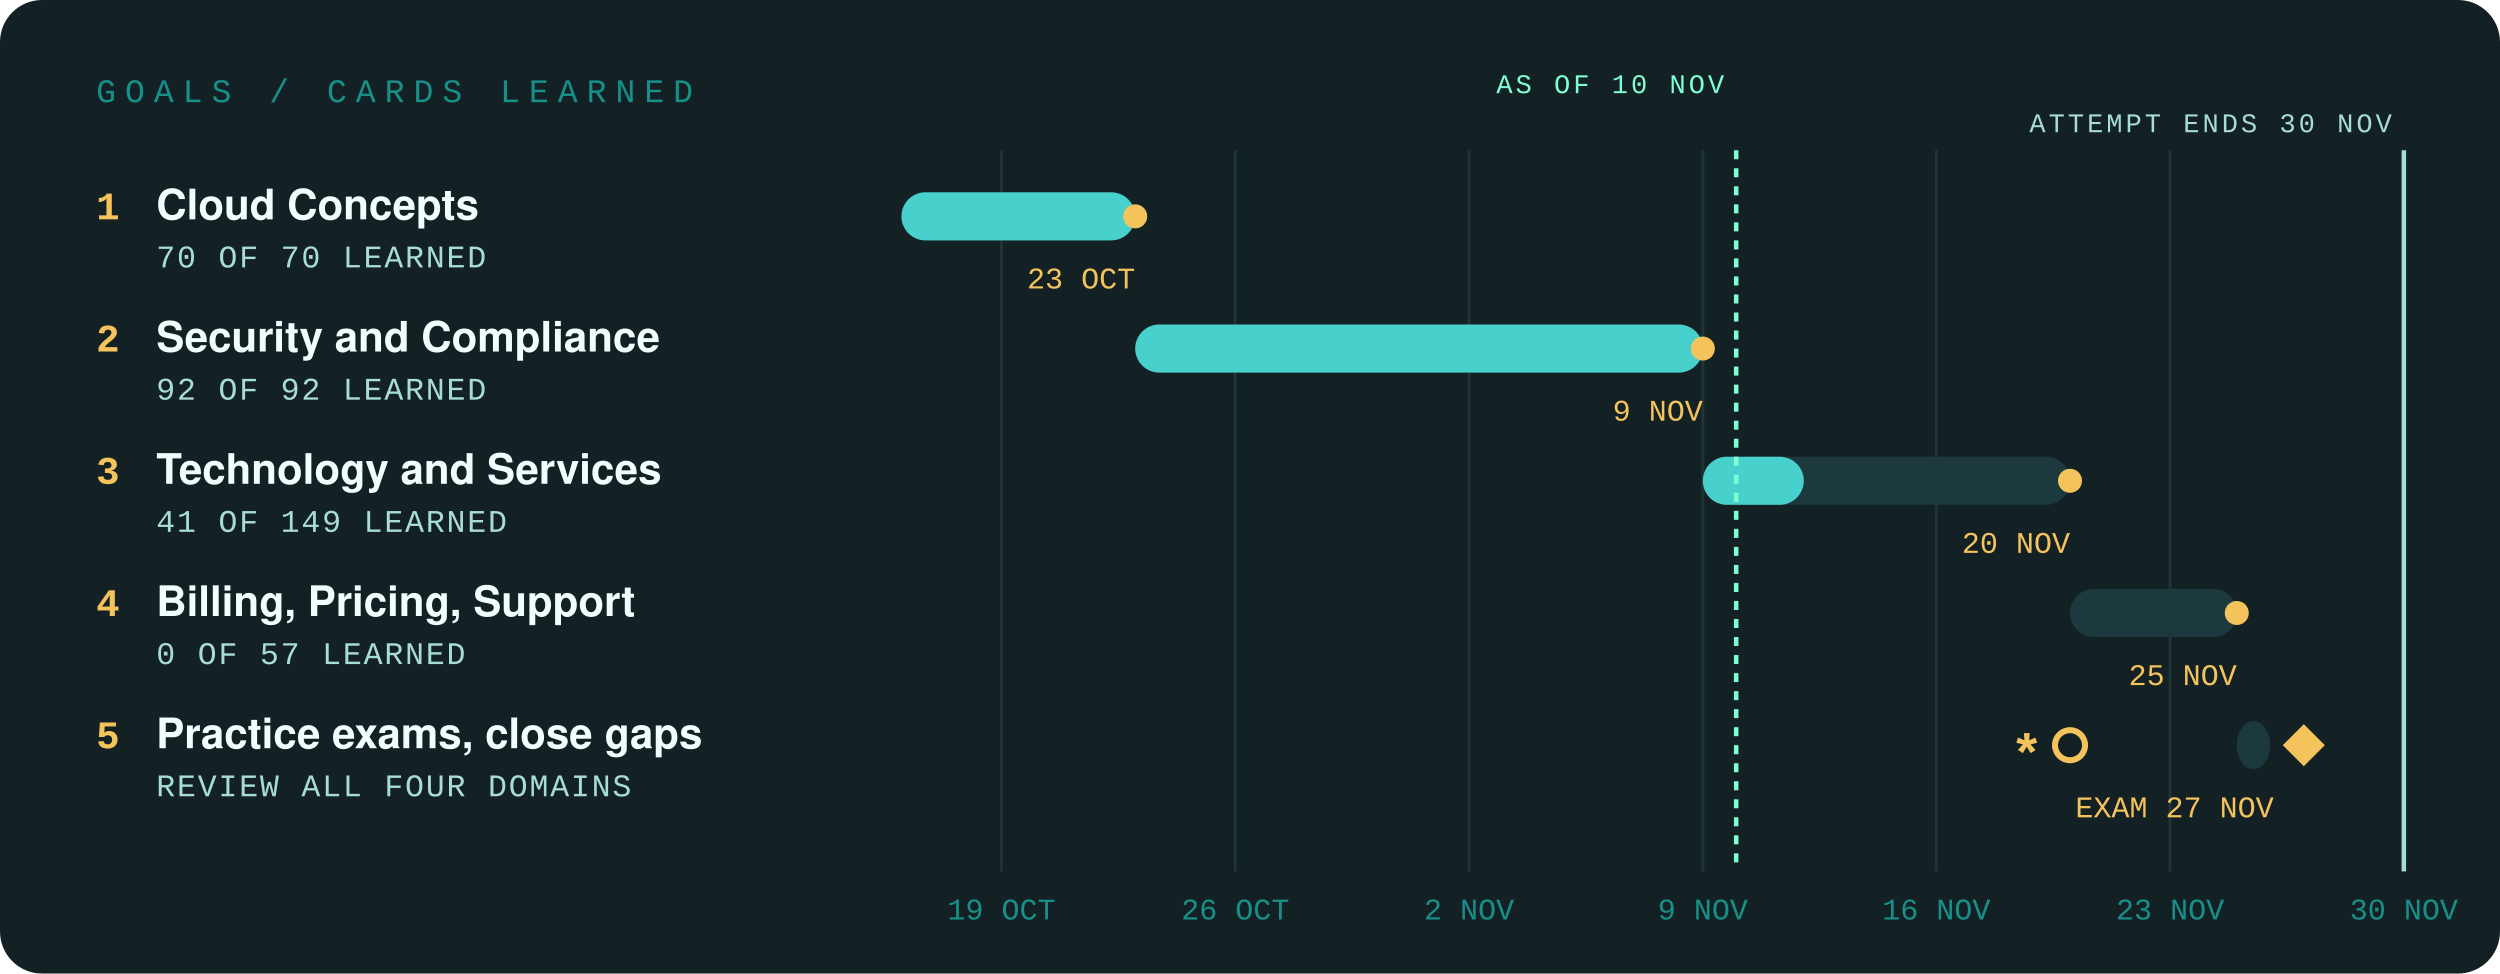
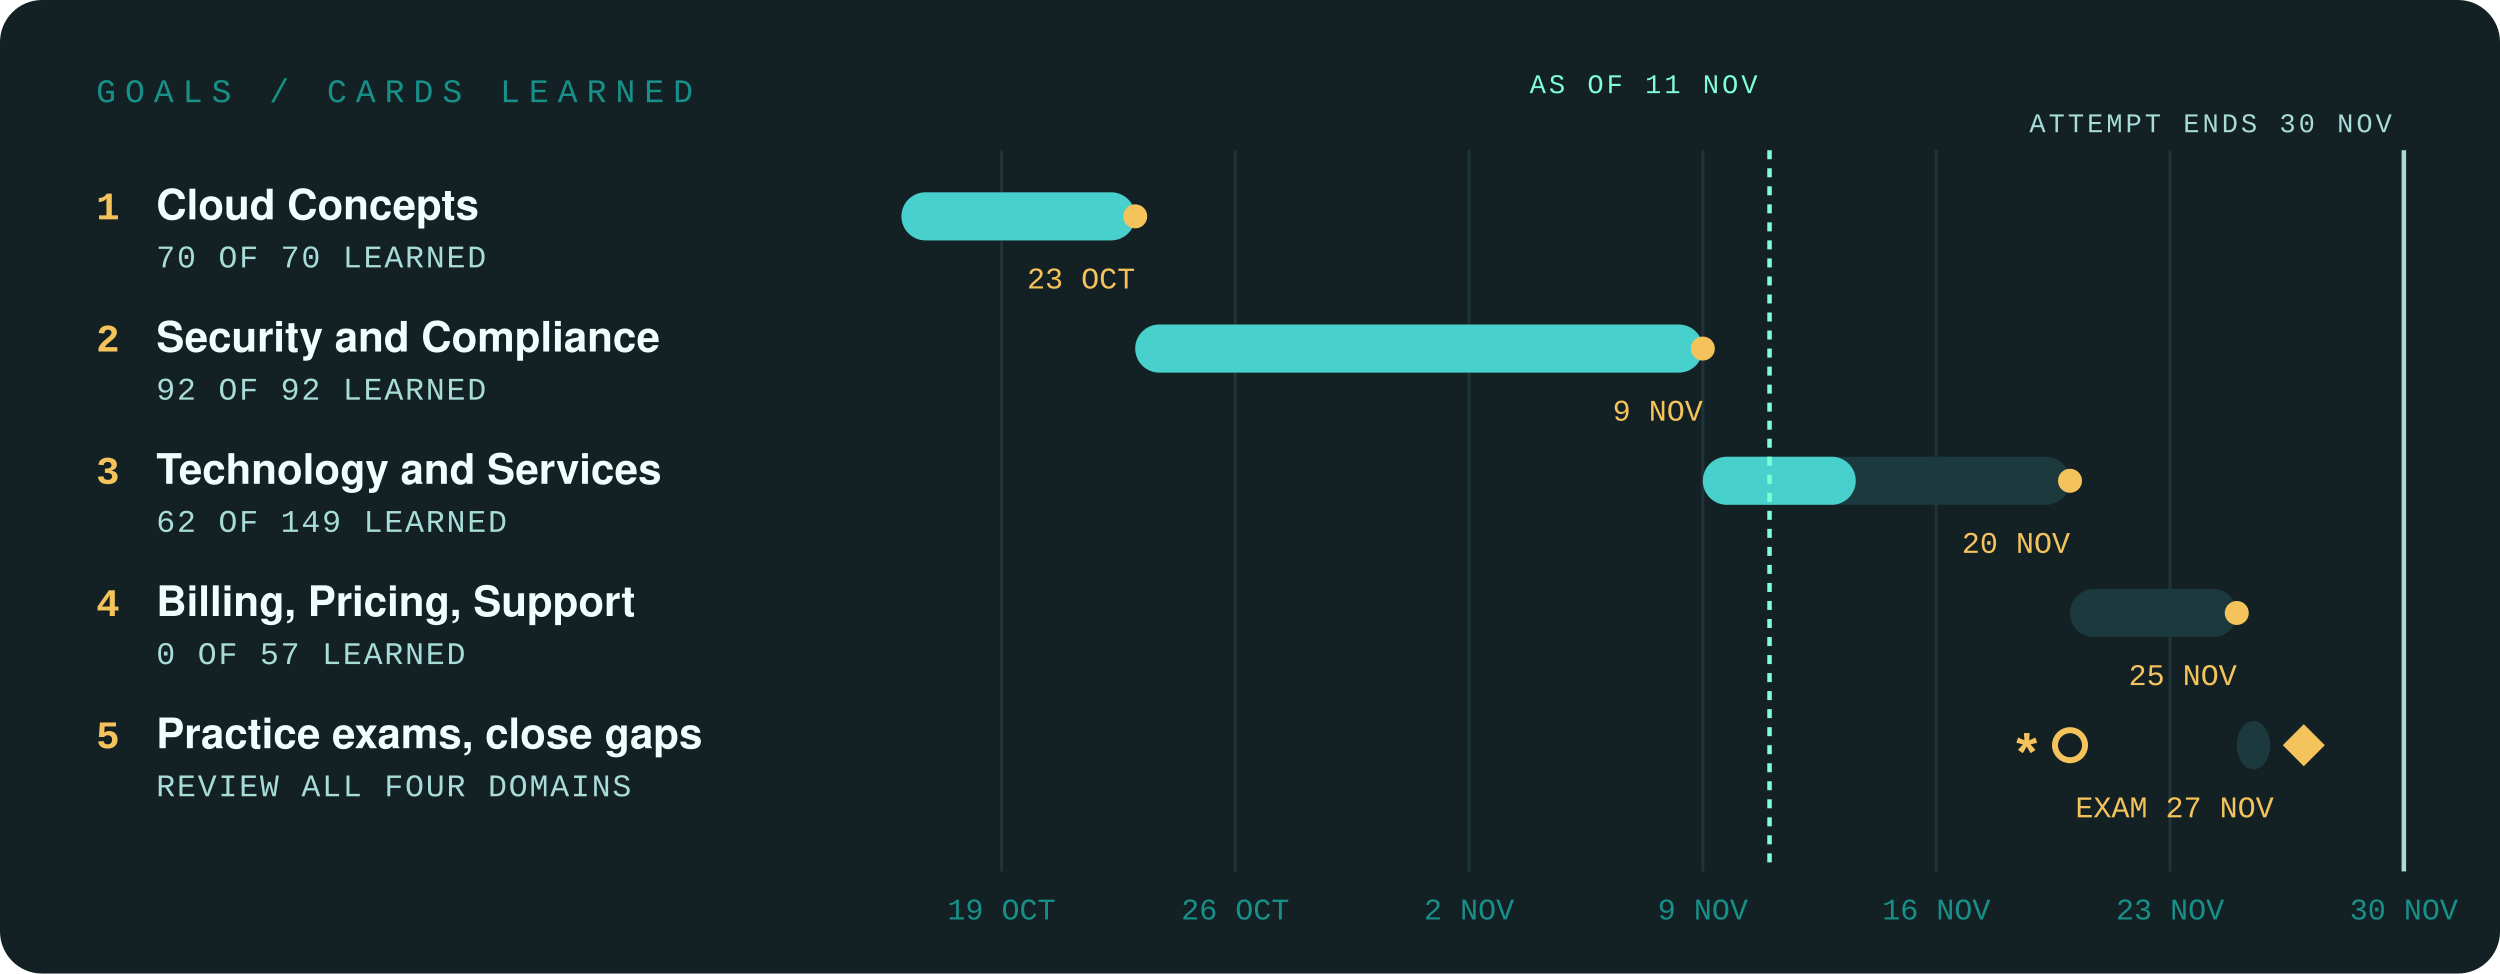
<svg xmlns="http://www.w3.org/2000/svg" viewBox="0 0 832 324" width="832" height="324" role="img" aria-label="Goal dates per exam domain">
  <rect width="832" height="324" rx="14" fill="#132124" />
  <text x="32" y="34" font-family="Consolas, Cascadia Mono, Menlo, Courier New, monospace" font-size="11" letter-spacing="3" fill="#179089">GOALS  /  CARDS LEARNED</text>
  <line x1="333.3" y1="50" x2="333.3" y2="290" stroke="#1E3438" stroke-width="1" />
  <text x="333.3" y="306" font-family="Consolas, Cascadia Mono, Menlo, Courier New, monospace" font-size="10" fill="#179089" text-anchor="middle">19 OCT</text>
  <line x1="411.1" y1="50" x2="411.1" y2="290" stroke="#1E3438" stroke-width="1" />
  <text x="411.1" y="306" font-family="Consolas, Cascadia Mono, Menlo, Courier New, monospace" font-size="10" fill="#179089" text-anchor="middle">26 OCT</text>
  <line x1="488.9" y1="50" x2="488.9" y2="290" stroke="#1E3438" stroke-width="1" />
  <text x="488.9" y="306" font-family="Consolas, Cascadia Mono, Menlo, Courier New, monospace" font-size="10" fill="#179089" text-anchor="middle">2 NOV</text>
  <line x1="566.7" y1="50" x2="566.7" y2="290" stroke="#1E3438" stroke-width="1" />
  <text x="566.7" y="306" font-family="Consolas, Cascadia Mono, Menlo, Courier New, monospace" font-size="10" fill="#179089" text-anchor="middle">9 NOV</text>
  <line x1="644.4" y1="50" x2="644.4" y2="290" stroke="#1E3438" stroke-width="1" />
  <text x="644.4" y="306" font-family="Consolas, Cascadia Mono, Menlo, Courier New, monospace" font-size="10" fill="#179089" text-anchor="middle">16 NOV</text>
  <line x1="722.2" y1="50" x2="722.2" y2="290" stroke="#1E3438" stroke-width="1" />
  <text x="722.2" y="306" font-family="Consolas, Cascadia Mono, Menlo, Courier New, monospace" font-size="10" fill="#179089" text-anchor="middle">23 NOV</text>
  <line x1="800.0" y1="50" x2="800.0" y2="290" stroke="#1E3438" stroke-width="1" />
  <text x="800.0" y="306" font-family="Consolas, Cascadia Mono, Menlo, Courier New, monospace" font-size="10" fill="#179089" text-anchor="middle">30 NOV</text>
  <text x="32" y="73" font-family="Consolas, Cascadia Mono, Menlo, Courier New, monospace" font-size="13" font-weight="700" fill="#F5C35C">1</text>
  <text x="52" y="73" font-family="Segoe UI, Helvetica, Arial, sans-serif" font-size="14" font-weight="600" fill="#F0FFFD">Cloud Concepts</text>
  <text x="52" y="89" font-family="Consolas, Cascadia Mono, Menlo, Courier New, monospace" font-size="10.5" letter-spacing="0.6" fill="#A8DCD6">70 OF 70 LEARNED</text>
  <rect x="300.0" y="64" width="77.8" height="16" rx="8" fill="#1C3A3E" />
  <rect x="300.0" y="64" width="77.8" height="16" rx="8" fill="#48D1CC" />
  <circle cx="377.8" cy="72" r="4" fill="#F5C35C" />
  <text x="377.8" y="96" font-family="Consolas, Cascadia Mono, Menlo, Courier New, monospace" font-size="10" fill="#F5C35C" text-anchor="end">23 OCT</text>
  <text x="32" y="117" font-family="Consolas, Cascadia Mono, Menlo, Courier New, monospace" font-size="13" font-weight="700" fill="#F5C35C">2</text>
  <text x="52" y="117" font-family="Segoe UI, Helvetica, Arial, sans-serif" font-size="14" font-weight="600" fill="#F0FFFD">Security and Compliance</text>
  <text x="52" y="133" font-family="Consolas, Cascadia Mono, Menlo, Courier New, monospace" font-size="10.5" letter-spacing="0.6" fill="#A8DCD6">92 OF 92 LEARNED</text>
  <rect x="377.8" y="108" width="188.9" height="16" rx="8" fill="#1C3A3E" />
  <rect x="377.8" y="108" width="188.9" height="16" rx="8" fill="#48D1CC" />
  <circle cx="566.7" cy="116" r="4" fill="#F5C35C" />
  <text x="566.7" y="140" font-family="Consolas, Cascadia Mono, Menlo, Courier New, monospace" font-size="10" fill="#F5C35C" text-anchor="end">9 NOV</text>
  <text x="32" y="161" font-family="Consolas, Cascadia Mono, Menlo, Courier New, monospace" font-size="13" font-weight="700" fill="#F5C35C">3</text>
  <text x="52" y="161" font-family="Segoe UI, Helvetica, Arial, sans-serif" font-size="14" font-weight="600" fill="#F0FFFD">Technology and Services</text>
-   <text x="52" y="177" font-family="Consolas, Cascadia Mono, Menlo, Courier New, monospace" font-size="10.5" letter-spacing="0.6" fill="#A8DCD6">41 OF 149 LEARNED</text>
+   <text x="52" y="177" font-family="Consolas, Cascadia Mono, Menlo, Courier New, monospace" font-size="10.5" letter-spacing="0.6" fill="#A8DCD6">62 OF 149 LEARNED</text>
  <rect x="566.7" y="152" width="122.2" height="16" rx="8" fill="#1C3A3E" />
-   <rect x="566.7" y="152" width="33.6" height="16" rx="8" fill="#48D1CC" />
+   <rect x="566.7" y="152" width="50.9" height="16" rx="8" fill="#48D1CC" />
  <circle cx="688.9" cy="160" r="4" fill="#F5C35C" />
  <text x="688.9" y="184" font-family="Consolas, Cascadia Mono, Menlo, Courier New, monospace" font-size="10" fill="#F5C35C" text-anchor="end">20 NOV</text>
  <text x="32" y="205" font-family="Consolas, Cascadia Mono, Menlo, Courier New, monospace" font-size="13" font-weight="700" fill="#F5C35C">4</text>
  <text x="52" y="205" font-family="Segoe UI, Helvetica, Arial, sans-serif" font-size="14" font-weight="600" fill="#F0FFFD">Billing, Pricing, Support</text>
  <text x="52" y="221" font-family="Consolas, Cascadia Mono, Menlo, Courier New, monospace" font-size="10.5" letter-spacing="0.6" fill="#A8DCD6">0 OF 57 LEARNED</text>
  <rect x="688.9" y="196" width="55.6" height="16" rx="8" fill="#1C3A3E" />
  <circle cx="744.4" cy="204" r="4" fill="#F5C35C" />
  <text x="744.4" y="228" font-family="Consolas, Cascadia Mono, Menlo, Courier New, monospace" font-size="10" fill="#F5C35C" text-anchor="end">25 NOV</text>
  <text x="32" y="249" font-family="Consolas, Cascadia Mono, Menlo, Courier New, monospace" font-size="13" font-weight="700" fill="#F5C35C">5</text>
  <text x="52" y="249" font-family="Segoe UI, Helvetica, Arial, sans-serif" font-size="14" font-weight="600" fill="#F0FFFD">Practice exams, close gaps</text>
  <text x="52" y="265" font-family="Consolas, Cascadia Mono, Menlo, Courier New, monospace" font-size="10.5" letter-spacing="0.6" fill="#A8DCD6">REVIEW ALL FOUR DOMAINS</text>
  <rect x="744.4" y="240" width="11.1" height="16" rx="8" fill="#1C3A3E" />
  <path d="M766.7 241 l7 7 l-7 7 l-7 -7 Z" fill="#F5C35C" />
  <text x="756.7" y="272" font-family="Consolas, Cascadia Mono, Menlo, Courier New, monospace" font-size="10" fill="#F5C35C" text-anchor="end">EXAM 27 NOV</text>
  <circle cx="688.9" cy="248" r="5" fill="#132124" stroke="#F5C35C" stroke-width="2" />
  <text x="679.9" y="257" font-family="Consolas, Cascadia Mono, Menlo, Courier New, monospace" font-size="18" font-weight="700" fill="#F5C35C" text-anchor="end">*</text>
  <line x1="800.0" y1="50" x2="800.0" y2="290" stroke="#A8DCD6" stroke-width="1.5" />
  <text x="796.0" y="44" font-family="Consolas, Cascadia Mono, Menlo, Courier New, monospace" font-size="9" letter-spacing="1" fill="#A8DCD6" text-anchor="end">ATTEMPT ENDS 30 NOV</text>
-   <line x1="577.8" y1="50" x2="577.8" y2="290" stroke="#7FFFD4" stroke-width="1.5" stroke-dasharray="3 3" />
-   <text x="573.8" y="31" font-family="Consolas, Cascadia Mono, Menlo, Courier New, monospace" font-size="9" letter-spacing="1" fill="#7FFFD4" text-anchor="end">AS OF 10 NOV</text>
+   <line x1="588.9" y1="50" x2="588.9" y2="290" stroke="#7FFFD4" stroke-width="1.5" stroke-dasharray="3 3" />
+   <text x="584.9" y="31" font-family="Consolas, Cascadia Mono, Menlo, Courier New, monospace" font-size="9" letter-spacing="1" fill="#7FFFD4" text-anchor="end">AS OF 11 NOV</text>
</svg>
